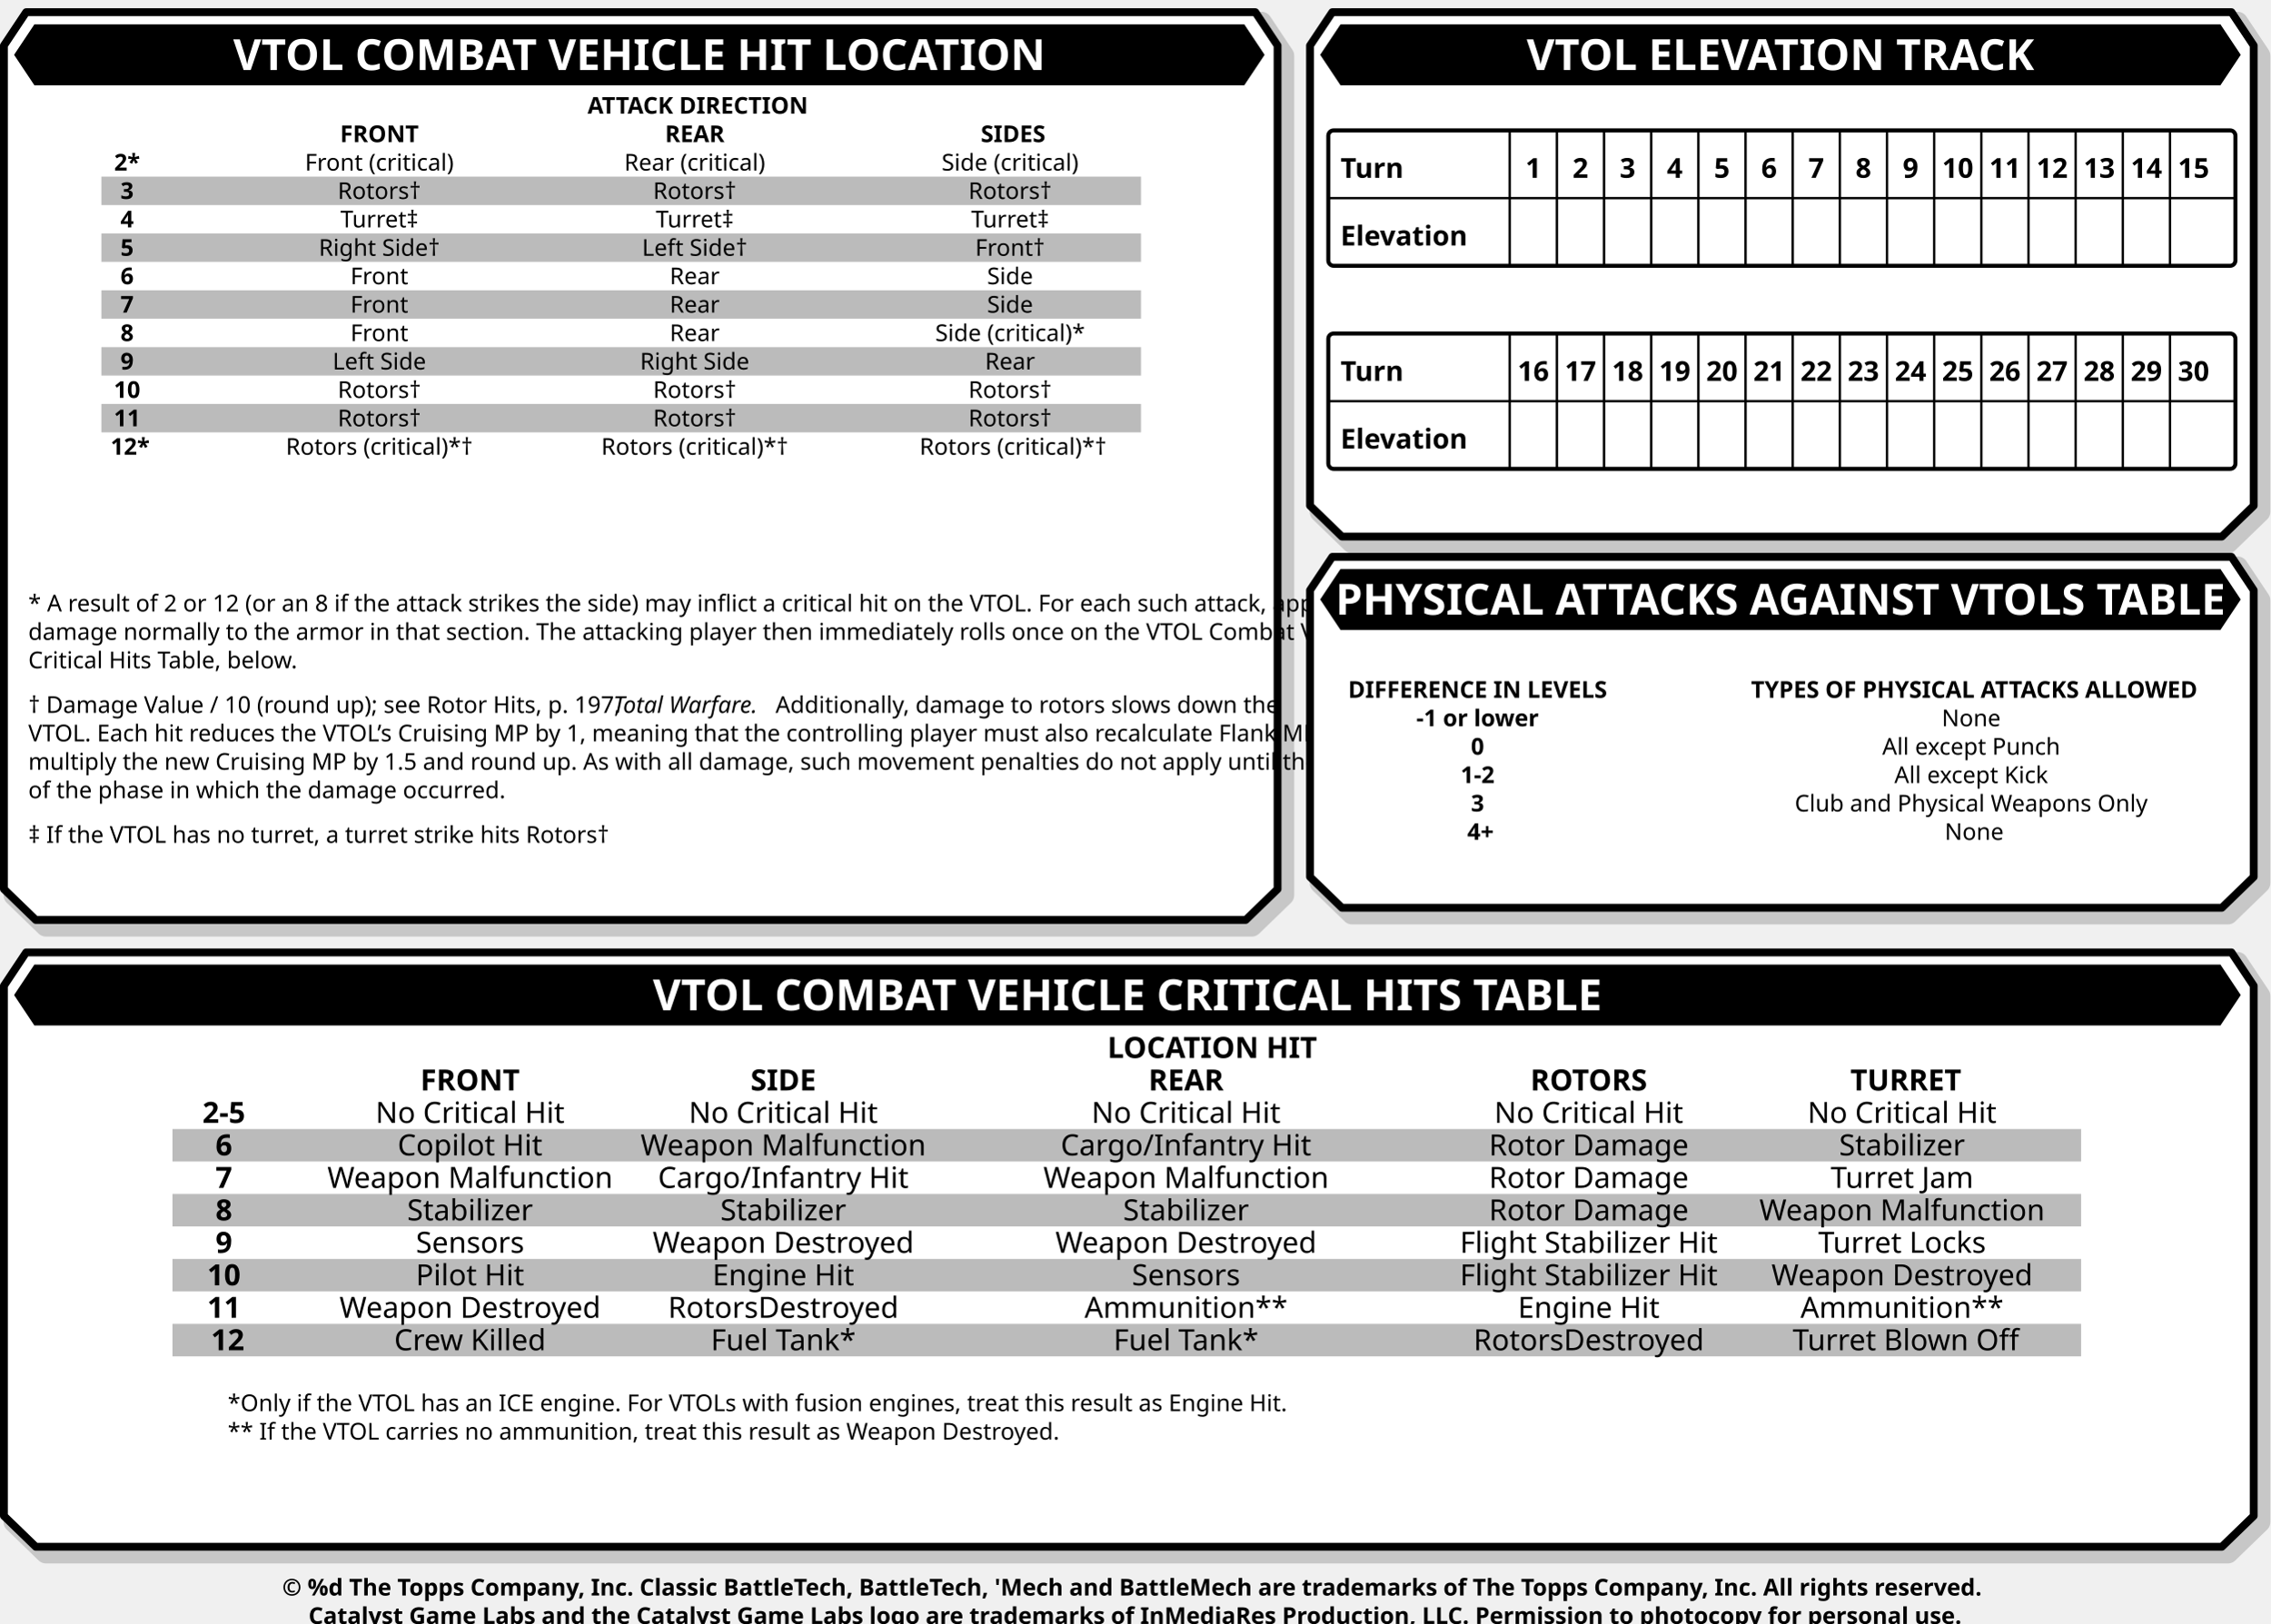
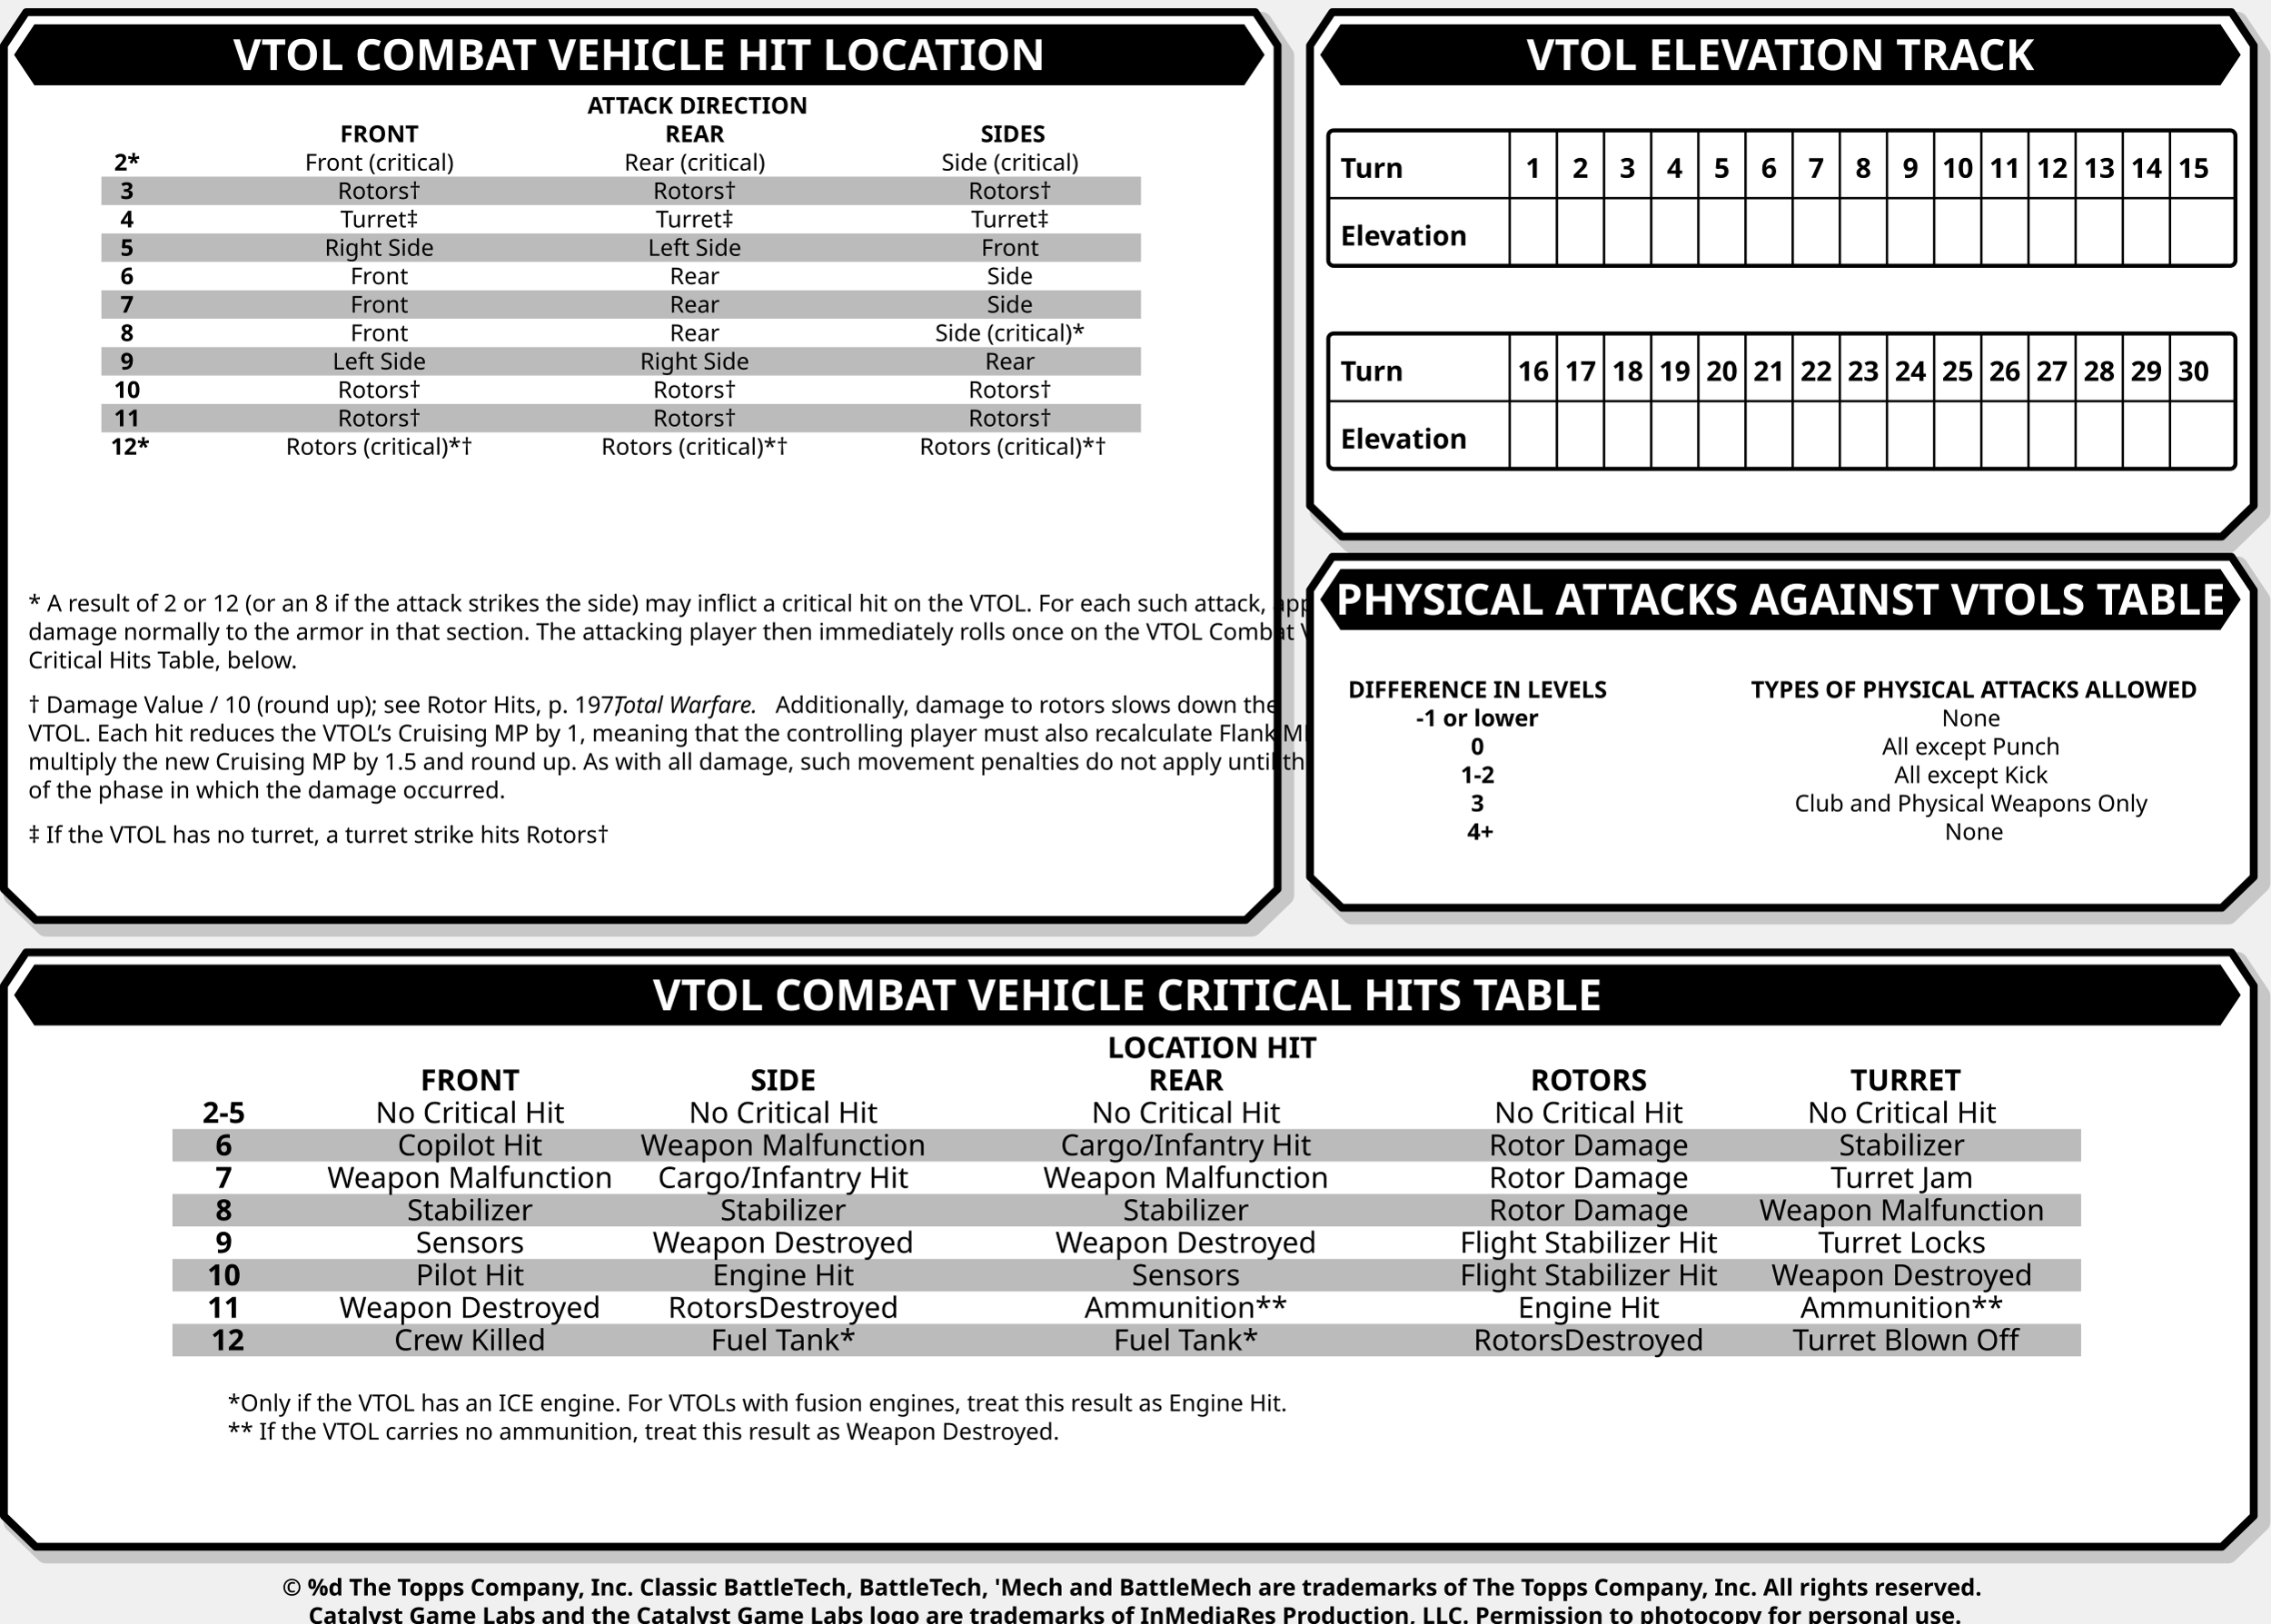
<svg xmlns="http://www.w3.org/2000/svg" contentScriptType="text/ecmascript" width="559.0" zoomAndPan="magnify" contentStyleType="text/css" height="400.0" preserveAspectRatio="xMidYMid meet" version="1.0" id="svg171">
  <defs id="defs171" />
  <g style="mml-color-elements:" id="rs_template">
    <text font-size="5.7px" transform="translate (279.5 400.0)" fill="#000000" text-anchor="middle" font-family="Eurostile" id="footer" font-weight="bold">
      <tspan lengthAdjust="spacingAndGlyphs" x="0.0" id="tspanCopyright" y="-7.000" textLength="531.050">© %d The Topps Company, Inc. Classic BattleTech, BattleTech, 'Mech and BattleMech are trademarks of The Topps Company, Inc. All rights reserved.</tspan>
      <tspan lengthAdjust="spacingAndGlyphs" x="0.0" y="0" textLength="503.100" id="tspan1">Catalyst Game Labs and the Catalyst Game Labs logo are trademarks of InMediaRes Production, LLC. Permission to photocopy for personal use.</tspan>
    </text>
    <g transform="translate(0.966,3)" id="g62">
      <g id="g4">
        <path fill="#ffffff" d="M 2.5,10.714 7.975,2.5 h 301.68 l 5.475,8.214 V 217.5 l -7.845,7.6 H 10.345 L 2.5,217.5 Z" stroke-width="5.2" stroke-linejoin="round" stroke="#c7c7c7" id="path1" />
        <path fill="#ffffff" d="M 0,8.214 5.475,0 h 302.68 l 5.475,8.214 V 216 l -7.845,7.6 H 7.845 L 0,216 Z" stroke-width="1.932" stroke-linejoin="round" stroke="#000000" id="path2" />
        <g transform="translate(2.5,3)" id="g3">
          <path fill="#000000" d="M 0,7.5 4.999,0 h 297.94 l 4.999,7.5 -4.999,7.5 H 4.999 Z" id="path3" />
          <text x="153.969" y="11.25" fill="#ffffff" text-anchor="middle" style="font-style:normal;font-weight:bold;font-size:10.6px;font-family:Eurostile" textLength="180.295" lengthAdjust="spacingAndGlyphs" id="text3">VTOL COMBAT VEHICLE HIT LOCATION</text>
        </g>
      </g>
      <g id="shade1" transform="translate(0,-3)" style="fill:#bbbbbb" class="tableshading">
        <rect id="rect155" width="256" height="7" x="24" y="43.5" />
        <rect id="rect156" width="256" height="7" x="24" y="57.5" />
        <rect id="rect157" width="256" height="7" x="24" y="71.5" />
        <rect id="rect158" width="256" height="7" x="24" y="85.5" />
        <rect id="rect159" width="256" height="7" x="24" y="99.5" />
      </g>
      <text fill="#000000" x="170.847" y="25" style="font-style:normal;font-weight:bold;font-size:5.7px;font-family:Eurostile" text-anchor="middle" id="text4">ATTACK DIRECTION</text>
      <g transform="translate(0,32)" id="g50">
        <text text-anchor="middle" style="font-style:normal;font-weight:bold;font-size:5.7px;font-family:Eurostile" id="text6">
          <tspan x="93.189" y="0" id="tspan4">FRONT</tspan>
          <tspan x="170.847" y="0" id="tspan5">REAR</tspan>
          <tspan x="248.504" y="0" id="tspan6">SIDES</tspan>
        </text>
        <text text-anchor="middle" style="font-style:normal;font-weight:bold;font-size:5.7px;font-family:Eurostile" id="text17">
          <tspan x="31.063" y="7" id="tspan7">2*</tspan>
          <tspan x="31.063" y="14" id="tspan8">3</tspan>
          <tspan x="31.063" y="21" id="tspan9">4</tspan>
          <tspan x="31.063" y="28" id="tspan10">5</tspan>
          <tspan x="31.063" y="35" id="tspan11">6</tspan>
          <tspan x="31.063" y="42" id="tspan12">7</tspan>
          <tspan x="31.063" y="49" id="tspan13">8</tspan>
          <tspan x="31.063" y="56" id="tspan14">9</tspan>
          <tspan x="31.063" y="63" id="tspan15">10</tspan>
          <tspan x="31.063" y="70" id="tspan16">11</tspan>
          <tspan x="31.063" y="77" id="tspan17">12*</tspan>
        </text>
        <text text-anchor="middle" style="font-style:normal;font-weight:normal;font-size:5.7px;font-family:Eurostile" id="text50">
          <tspan x="93.189" y="7" id="tspan18">Front (critical)</tspan>
          <tspan x="170.847" y="7" id="tspan19">Rear (critical)</tspan>
          <tspan x="248.504" y="7" id="tspan20">Side (critical)</tspan>
          <tspan x="93.189" y="14" id="tspan21">Rotors†</tspan>
          <tspan x="170.847" y="14" id="tspan22">Rotors†</tspan>
          <tspan x="248.504" y="14" id="tspan23">Rotors†</tspan>
          <tspan x="93.189" y="21" id="tspan24">Turret‡</tspan>
          <tspan x="170.847" y="21" id="tspan25">Turret‡</tspan>
          <tspan x="248.504" y="21" id="tspan26">Turret‡</tspan>
-           <tspan x="93.189" y="28" id="tspan27">Right Side†</tspan>
-           <tspan x="170.847" y="28" id="tspan28">Left Side†</tspan>
-           <tspan x="248.504" y="28" id="tspan29">Front†</tspan>
+           <tspan x="93.189" y="28" id="tspan27">Right Side</tspan>
+           <tspan x="170.847" y="28" id="tspan28">Left Side</tspan>
+           <tspan x="248.504" y="28" id="tspan29">Front</tspan>
          <tspan x="93.189" y="35" id="tspan30">Front</tspan>
          <tspan x="170.847" y="35" id="tspan31">Rear</tspan>
          <tspan x="248.504" y="35" id="tspan32">Side</tspan>
          <tspan x="93.189" y="42" id="tspan33">Front</tspan>
          <tspan x="170.847" y="42" id="tspan34">Rear</tspan>
          <tspan x="248.504" y="42" id="tspan35">Side</tspan>
          <tspan x="93.189" y="49" id="tspan36">Front</tspan>
          <tspan x="170.847" y="49" id="tspan37">Rear</tspan>
          <tspan x="248.504" y="49" id="tspan38">Side (critical)*</tspan>
          <tspan x="93.189" y="56" id="tspan39">Left Side</tspan>
          <tspan x="170.847" y="56" id="tspan40">Right Side</tspan>
          <tspan x="248.504" y="56" id="tspan41">Rear</tspan>
          <tspan x="93.189" y="63" id="tspan42">Rotors†</tspan>
          <tspan x="170.847" y="63" id="tspan43">Rotors†</tspan>
          <tspan x="248.504" y="63" id="tspan44">Rotors†</tspan>
          <tspan x="93.189" y="70" id="tspan45">Rotors†</tspan>
          <tspan x="170.847" y="70" id="tspan46">Rotors†</tspan>
          <tspan x="248.504" y="70" id="tspan47">Rotors†</tspan>
          <tspan x="93.189" y="77" id="tspan48">Rotors (critical)*†</tspan>
          <tspan x="170.847" y="77" id="tspan49">Rotors (critical)*†</tspan>
          <tspan x="248.504" y="77" id="tspan50">Rotors (critical)*†</tspan>
        </text>
      </g>
      <g transform="translate(0,140.6)" id="g61">
        <text x="6" y="7" fill="#000000" text-anchor="start" style="font-style:normal;font-weight:normal;font-size:5.7px;font-family:Eurostile" textLength="301.63" id="text51" lengthAdjust="spacing">* A result of 2 or 12 (or an 8 if the attack strikes the side) may inflict a critical hit on the VTOL. For each such attack, apply</text>
        <text x="6" y="14" fill="#000000" text-anchor="start" style="font-style:normal;font-weight:normal;font-size:5.7px;font-family:Eurostile" textLength="301.63" id="text52" lengthAdjust="spacing">damage normally to the armor in that section. The attacking player then immediately rolls once on the VTOL Combat Vehicle</text>
        <text fill="#000000" x="6" y="21" style="font-style:normal;font-weight:normal;font-size:5.7px;font-family:Eurostile" text-anchor="start" id="text53">Critical Hits Table, below.</text>
        <g transform="translate(0,4)" id="g59">
          <text x="6" y="28" fill="#000000" text-anchor="start" style="font-style:normal;font-weight:normal;font-size:5.7px;font-family:Eurostile" textLength="143" id="text54" lengthAdjust="spacing">† Damage Value / 10 (round up); see Rotor Hits, p. 197,</text>
          <text x="150" y="28" fill="#000000" text-anchor="start" style="font-style:italic;font-weight:normal;font-size:5.7px;font-family:Eurostile" textLength="37.32" id="text55" lengthAdjust="spacing">Total Warfare.</text>
          <text x="190" y="28" fill="#000000" text-anchor="start" style="font-style:normal;font-weight:normal;font-size:5.7px;font-family:Eurostile" textLength="117.32" id="text56" lengthAdjust="spacing">Additionally, damage to rotors slows down the</text>
          <text x="6" y="35" fill="#000000" text-anchor="start" style="font-style:normal;font-weight:normal;font-size:5.7px;font-family:Eurostile" textLength="301.63" id="text57" lengthAdjust="spacing">VTOL. Each hit reduces the VTOL’s Cruising MP by 1, meaning that the controlling player must also recalculate Flank MP;</text>
          <text x="6" y="42" fill="#000000" text-anchor="start" style="font-style:normal;font-weight:normal;font-size:5.7px;font-family:Eurostile" textLength="301.63" id="text58" lengthAdjust="spacing">multiply the new Cruising MP by 1.5 and round up. As with all damage, such movement penalties do not apply until the end</text>
          <text fill="#000000" x="6" y="49" style="font-style:normal;font-weight:normal;font-size:5.7px;font-family:Eurostile" text-anchor="start" id="text59">of the phase in which the damage occurred.</text>
        </g>
        <g transform="translate(0,8)" id="g60">
          <text x="6" y="56" fill="#000000" text-anchor="start" style="font-style:normal;font-weight:normal;font-size:5.7px;font-family:Eurostile" id="text60">‡ If the VTOL has no turret, a turret strike hits Rotors†</text>
        </g>
      </g>
    </g>
    <g transform="translate(322.596,3)" id="g99">
      <g id="g65">
        <path fill="#ffffff" d="M 2.5,10.714 7.975,2.5 h 220.42 l 5.475,8.214 V 123.06 l -7.845,7.6 H 10.345 L 2.5,123.06 Z" stroke-width="5.2" stroke-linejoin="round" stroke="#c7c7c7" id="path62" />
        <path fill="#ffffff" d="M 0,8.214 5.475,0 h 221.42 l 5.475,8.214 V 121.56 l -7.845,7.6 H 7.845 L 0,121.56 Z" stroke-width="1.932" stroke-linejoin="round" stroke="#000000" id="path63" />
        <g transform="translate(2.5,3)" id="g64">
          <path fill="#000000" d="M 0,7.5 4.999,0 h 216.68 l 4.999,7.5 -4.999,7.5 H 4.999 Z" id="path64" />
          <text x="113.339" y="11.25" fill="#ffffff" text-anchor="middle" style="font-style:normal;font-weight:bold;font-size:10.6px;font-family:Eurostile" textLength="115.026" lengthAdjust="spacingAndGlyphs" id="text64">VTOL ELEVATION TRACK</text>
        </g>
      </g>
      <path fill="none" d="m 4.5,30.431 c 0,-0.726 0.589,-1.315 1.315,-1.315 h 220.74 c 0.726,0 1.315,0.589 1.315,1.315 v 30.718 c 0,0.726 -0.589,1.315 -1.315,1.315 H 5.815 C 5.089,62.464 4.5,61.875 4.5,61.149 Z" stroke-width="1" stroke-linejoin="round" stroke="#000000" id="path65" />
      <path fill="none" stroke-width="0.58" d="M 4.5,45.79 H 227.87 M 49.174,29.116 V 62.464 M 60.787,29.116 V 62.464 M 72.4,29.116 V 62.464 M 84.013,29.116 V 62.464 M 95.626,29.116 v 33.348 m 11.613,-33.348 v 33.348 m 11.613,-33.348 v 33.348 m 11.613,-33.348 v 33.348 m 11.614,-33.348 v 33.348 m 11.613,-33.348 v 33.348 m 11.613,-33.348 v 33.348 m 11.613,-33.348 v 33.348 m 11.613,-33.348 v 33.348 m 11.613,-33.348 v 33.348 m 11.613,-33.348 v 33.348" stroke-linecap="round" stroke-linejoin="miter" stroke="#000000" id="path66" />
      <text fill="#000000" x="7.5" y="40.79" style="font-style:normal;font-weight:bold;font-size:6.76px;font-family:Eurostile" text-anchor="start" id="text66">Turn</text>
      <text fill="#000000" x="7.5" y="57.464" style="font-style:normal;font-weight:bold;font-size:6.76px;font-family:Eurostile" text-anchor="start" id="text67">Elevation</text>
      <text fill="#000000" x="54.981" y="40.79" style="font-style:normal;font-weight:bold;font-size:6.76px;font-family:Eurostile" text-anchor="middle" id="text68">1</text>
      <text fill="#000000" x="66.594" y="40.79" style="font-style:normal;font-weight:bold;font-size:6.76px;font-family:Eurostile" text-anchor="middle" id="text69">2</text>
      <text fill="#000000" x="78.207" y="40.79" style="font-style:normal;font-weight:bold;font-size:6.76px;font-family:Eurostile" text-anchor="middle" id="text70">3</text>
      <text fill="#000000" x="89.82" y="40.79" style="font-style:normal;font-weight:bold;font-size:6.76px;font-family:Eurostile" text-anchor="middle" id="text71">4</text>
      <text fill="#000000" x="101.433" y="40.79" style="font-style:normal;font-weight:bold;font-size:6.76px;font-family:Eurostile" text-anchor="middle" id="text72">5</text>
      <text fill="#000000" x="113.046" y="40.79" style="font-style:normal;font-weight:bold;font-size:6.76px;font-family:Eurostile" text-anchor="middle" id="text73">6</text>
      <text fill="#000000" x="124.659" y="40.79" style="font-style:normal;font-weight:bold;font-size:6.76px;font-family:Eurostile" text-anchor="middle" id="text74">7</text>
      <text fill="#000000" x="136.272" y="40.79" style="font-style:normal;font-weight:bold;font-size:6.76px;font-family:Eurostile" text-anchor="middle" id="text75">8</text>
      <text fill="#000000" x="147.885" y="40.79" style="font-style:normal;font-weight:bold;font-size:6.76px;font-family:Eurostile" text-anchor="middle" id="text76">9</text>
      <text fill="#000000" x="159.498" y="40.79" style="font-style:normal;font-weight:bold;font-size:6.76px;font-family:Eurostile" text-anchor="middle" id="text77">10</text>
      <text fill="#000000" x="171.111" y="40.79" style="font-style:normal;font-weight:bold;font-size:6.76px;font-family:Eurostile" text-anchor="middle" id="text78">11</text>
      <text fill="#000000" x="182.724" y="40.79" style="font-style:normal;font-weight:bold;font-size:6.76px;font-family:Eurostile" text-anchor="middle" id="text79">12</text>
      <text fill="#000000" x="194.337" y="40.79" style="font-style:normal;font-weight:bold;font-size:6.76px;font-family:Eurostile" text-anchor="middle" id="text80">13</text>
      <text fill="#000000" x="205.95" y="40.79" style="font-style:normal;font-weight:bold;font-size:6.76px;font-family:Eurostile" text-anchor="middle" id="text81">14</text>
      <text fill="#000000" x="217.563" y="40.79" style="font-style:normal;font-weight:bold;font-size:6.76px;font-family:Eurostile" text-anchor="middle" id="text82">15</text>
      <path fill="none" d="m 4.5,80.453 c 0,-0.726 0.589,-1.315 1.315,-1.315 h 220.74 c 0.726,0 1.315,0.589 1.315,1.315 v 30.718 c 0,0.726 -0.589,1.315 -1.315,1.315 H 5.815 c -0.726,0 -1.315,-0.589 -1.315,-1.315 z" stroke-width="1" stroke-linejoin="round" stroke="#000000" id="path82" />
      <path fill="none" stroke-width="0.58" d="M 4.5,95.812 H 227.87 M 49.174,79.138 v 33.348 M 60.787,79.138 v 33.348 M 72.4,79.138 v 33.348 M 84.013,79.138 v 33.348 M 95.626,79.138 v 33.348 m 11.613,-33.348 v 33.348 m 11.613,-33.348 v 33.348 m 11.613,-33.348 v 33.348 m 11.614,-33.348 v 33.348 m 11.613,-33.348 v 33.348 m 11.613,-33.348 v 33.348 m 11.613,-33.348 v 33.348 m 11.613,-33.348 v 33.348 m 11.613,-33.348 v 33.348 m 11.613,-33.348 v 33.348" stroke-linecap="round" stroke-linejoin="miter" stroke="#000000" id="path83" />
      <text fill="#000000" x="7.5" y="90.812" style="font-style:normal;font-weight:bold;font-size:6.76px;font-family:Eurostile" text-anchor="start" id="text83">Turn</text>
      <text fill="#000000" x="7.5" y="107.486" style="font-style:normal;font-weight:bold;font-size:6.76px;font-family:Eurostile" text-anchor="start" id="text84">Elevation</text>
      <text fill="#000000" x="54.981" y="90.812" style="font-style:normal;font-weight:bold;font-size:6.76px;font-family:Eurostile" text-anchor="middle" id="text85">16</text>
      <text fill="#000000" x="66.594" y="90.812" style="font-style:normal;font-weight:bold;font-size:6.76px;font-family:Eurostile" text-anchor="middle" id="text86">17</text>
      <text fill="#000000" x="78.207" y="90.812" style="font-style:normal;font-weight:bold;font-size:6.76px;font-family:Eurostile" text-anchor="middle" id="text87">18</text>
      <text fill="#000000" x="89.82" y="90.812" style="font-style:normal;font-weight:bold;font-size:6.76px;font-family:Eurostile" text-anchor="middle" id="text88">19</text>
      <text fill="#000000" x="101.433" y="90.812" style="font-style:normal;font-weight:bold;font-size:6.76px;font-family:Eurostile" text-anchor="middle" id="text89">20</text>
      <text fill="#000000" x="113.046" y="90.812" style="font-style:normal;font-weight:bold;font-size:6.76px;font-family:Eurostile" text-anchor="middle" id="text90">21</text>
      <text fill="#000000" x="124.659" y="90.812" style="font-style:normal;font-weight:bold;font-size:6.76px;font-family:Eurostile" text-anchor="middle" id="text91">22</text>
      <text fill="#000000" x="136.272" y="90.812" style="font-style:normal;font-weight:bold;font-size:6.76px;font-family:Eurostile" text-anchor="middle" id="text92">23</text>
      <text fill="#000000" x="147.885" y="90.812" style="font-style:normal;font-weight:bold;font-size:6.76px;font-family:Eurostile" text-anchor="middle" id="text93">24</text>
      <text fill="#000000" x="159.498" y="90.812" style="font-style:normal;font-weight:bold;font-size:6.76px;font-family:Eurostile" text-anchor="middle" id="text94">25</text>
      <text fill="#000000" x="171.111" y="90.812" style="font-style:normal;font-weight:bold;font-size:6.76px;font-family:Eurostile" text-anchor="middle" id="text95">26</text>
      <text fill="#000000" x="182.724" y="90.812" style="font-style:normal;font-weight:bold;font-size:6.76px;font-family:Eurostile" text-anchor="middle" id="text96">27</text>
      <text fill="#000000" x="194.337" y="90.812" style="font-style:normal;font-weight:bold;font-size:6.76px;font-family:Eurostile" text-anchor="middle" id="text97">28</text>
      <text fill="#000000" x="205.95" y="90.812" style="font-style:normal;font-weight:bold;font-size:6.76px;font-family:Eurostile" text-anchor="middle" id="text98">29</text>
      <text fill="#000000" x="217.563" y="90.812" style="font-style:normal;font-weight:bold;font-size:6.76px;font-family:Eurostile" text-anchor="middle" id="text99">30</text>
    </g>
    <g transform="translate(322.596,137.16)" id="g114">
      <g id="g102">
        <path fill="#ffffff" d="M 2.5,10.714 7.975,2.5 h 220.42 l 5.475,8.214 V 80.34 l -7.845,7.6 H 10.345 L 2.5,80.34 Z" stroke-width="5.2" stroke-linejoin="round" stroke="#c7c7c7" id="path99" />
        <path fill="#ffffff" d="M 0,8.214 5.475,0 h 221.42 l 5.475,8.214 V 78.84 l -7.845,7.6 H 7.845 L 0,78.84 Z" stroke-width="1.932" stroke-linejoin="round" stroke="#000000" id="path100" />
        <g transform="translate(2.5,3)" id="g101">
          <path fill="#000000" d="M 0,7.5 4.999,0 h 216.68 l 4.999,7.5 -4.999,7.5 H 4.999 Z" id="path101" />
          <text x="113.339" y="11.25" fill="#ffffff" text-anchor="middle" style="font-style:normal;font-weight:bold;font-size:10.6px;font-family:Eurostile" textLength="196.076" lengthAdjust="spacingAndGlyphs" id="text101">PHYSICAL ATTACKS AGAINST VTOLS TABLE</text>
        </g>
      </g>
      <g transform="translate(3,34.72)" id="g113">
        <text text-anchor="middle" style="font-style:normal;font-weight:bold;font-size:5.7px;font-family:Eurostile" id="text102">
          <tspan x="160.559" y="0" id="tspan102">TYPES OF PHYSICAL ATTACKS ALLOWED</tspan>
        </text>
        <text text-anchor="middle" style="font-style:normal;font-weight:bold;font-size:5.7px;font-family:Eurostile" id="text108">
          <tspan x="38.993" y="0" id="tspan103">DIFFERENCE IN LEVELS</tspan>
          <tspan x="38.993" y="7" id="tspan104">-1 or lower</tspan>
          <tspan x="38.993" y="14" id="tspan105">0</tspan>
          <tspan x="38.993" y="21" id="tspan106">1-2</tspan>
          <tspan x="38.993" y="28" id="tspan107">3</tspan>
          <tspan x="38.993" y="35" id="tspan108">4+</tspan>
        </text>
        <text text-anchor="middle" style="font-style:normal;font-weight:normal;font-size:5.7px;font-family:Eurostile" id="text113">
          <tspan x="160.559" y="7" id="tspan109">None</tspan>
          <tspan x="160.559" y="14" id="tspan110">All except Punch</tspan>
          <tspan x="160.559" y="21" id="tspan111">All except Kick</tspan>
          <tspan x="160.559" y="28" id="tspan112">Club and Physical Weapons Only</tspan>
          <tspan x="160.559" y="35" id="tspan113">None</tspan>
        </text>
      </g>
    </g>
    <g transform="translate(0.966,234.6)" id="g171">
      <g id="g117">
        <path fill="#ffffff" d="M 2.5,10.714 7.975,2.5 h 542.05 l 5.475,8.214 V 140.3 l -7.845,7.6 H 10.345 L 2.5,140.3 Z" stroke-width="5.2" stroke-linejoin="round" stroke="#c7c7c7" id="path114" />
        <path fill="#ffffff" d="M 0,8.214 5.475,0 h 543.05 L 554,8.214 V 138.8 l -7.845,7.6 H 7.845 L 0,138.8 Z" stroke-width="1.932" stroke-linejoin="round" stroke="#000000" id="path115" />
        <g transform="translate(2.5,3)" id="g116">
          <path fill="#000000" d="M 0,7.5 4.999,0 h 538.31 l 4.999,7.5 -4.999,7.5 H 4.999 Z" id="path116" />
          <text x="274.154" y="11.25" fill="#ffffff" text-anchor="middle" style="font-style:normal;font-weight:bold;font-size:10.6px;font-family:Eurostile" textLength="213.815" lengthAdjust="spacingAndGlyphs" id="text116">VTOL COMBAT VEHICLE CRITICAL HITS TABLE</text>
        </g>
      </g>
      <g id="shade2" transform="translate(-5.5,-219.5)" style="fill:#bbbbbb" class="tableshading">
        <rect id="rect160" width="470" height="8" x="47" y="263" />
        <rect id="rect161" width="470" height="8" x="47" y="279" />
        <rect id="rect162" width="470" height="8" x="47" y="295" />
        <rect id="rect163" width="470" height="8" x="47" y="311" />
      </g>
      <text fill="#000000" x="297.54" y="26" style="font-style:normal;font-weight:bold;font-size:7.2px;font-family:Eurostile" text-anchor="middle" id="text117">LOCATION HIT</text>
      <g transform="translate(0,34)" id="g169">
        <text text-anchor="middle" style="font-style:normal;font-weight:bold;font-size:7.2px;font-family:Eurostile" id="text121">
          <tspan x="115.71" y="0" id="tspan117">FRONT</tspan>
          <tspan x="192.85" y="0" id="tspan118">SIDE</tspan>
          <tspan x="292.03" y="0" id="tspan119">REAR</tspan>
          <tspan x="391.21" y="0" id="tspan120">ROTORS</tspan>
          <tspan x="468.35" y="0" id="tspan121">TURRET</tspan>
        </text>
        <text text-anchor="middle" style="font-style:normal;font-weight:bold;font-size:7.2px;font-family:Eurostile" id="text129">
          <tspan x="55.1" y="8" id="tspan122">2-5</tspan>
          <tspan x="55.1" y="16" id="tspan123">6</tspan>
          <tspan x="55.1" y="24" id="tspan124">7</tspan>
          <tspan x="55.1" y="32" id="tspan125">8</tspan>
          <tspan x="55.1" y="40" id="tspan126">9</tspan>
          <tspan x="55.1" y="48" id="tspan127">10</tspan>
          <tspan x="55.1" y="56" id="tspan128">11</tspan>
          <tspan x="55.1" y="64" id="tspan129">12</tspan>
        </text>
        <text text-anchor="middle" style="font-style:normal;font-weight:normal;font-size:7.2px;font-family:Eurostile" id="text169">
          <tspan x="115.71" y="8" id="tspan130">No Critical Hit</tspan>
          <tspan x="192.85" y="8" id="tspan131">No Critical Hit</tspan>
          <tspan x="292.03" y="8" id="tspan132">No Critical Hit</tspan>
          <tspan x="391.21" y="8" id="tspan133">No Critical Hit</tspan>
          <tspan x="468.35" y="8" id="tspan134">No Critical Hit</tspan>
          <tspan x="115.71" y="16" id="tspan135">Copilot Hit</tspan>
          <tspan x="192.85" y="16" id="tspan136">Weapon Malfunction</tspan>
          <tspan x="292.03" y="16" id="tspan137">Cargo/Infantry Hit</tspan>
          <tspan x="391.21" y="16" id="tspan138">Rotor Damage</tspan>
          <tspan x="468.35" y="16" id="tspan139">Stabilizer</tspan>
          <tspan x="115.71" y="24" id="tspan140">Weapon Malfunction</tspan>
          <tspan x="192.85" y="24" id="tspan141">Cargo/Infantry Hit</tspan>
          <tspan x="292.03" y="24" id="tspan142">Weapon Malfunction</tspan>
          <tspan x="391.21" y="24" id="tspan143">Rotor Damage</tspan>
          <tspan x="468.35" y="24" id="tspan144">Turret Jam</tspan>
          <tspan x="115.71" y="32" id="tspan145">Stabilizer</tspan>
          <tspan x="192.85" y="32" id="tspan146">Stabilizer</tspan>
          <tspan x="292.03" y="32" id="tspan147">Stabilizer</tspan>
          <tspan x="391.21" y="32" id="tspan148">Rotor Damage</tspan>
          <tspan x="468.35" y="32" id="tspan149">Weapon Malfunction</tspan>
          <tspan x="115.71" y="40" id="tspan150">Sensors</tspan>
          <tspan x="192.85" y="40" id="tspan151">Weapon Destroyed</tspan>
          <tspan x="292.03" y="40" id="tspan152">Weapon Destroyed</tspan>
          <tspan x="391.21" y="40" id="tspan153">Flight Stabilizer Hit</tspan>
          <tspan x="468.35" y="40" id="tspan154">Turret Locks</tspan>
          <tspan x="115.71" y="48" id="tspan155">Pilot Hit</tspan>
          <tspan x="192.85" y="48" id="tspan156">Engine Hit</tspan>
          <tspan x="292.03" y="48" id="tspan157">Sensors</tspan>
          <tspan x="391.21" y="48" id="tspan158">Flight Stabilizer Hit</tspan>
          <tspan x="468.35" y="48" id="tspan159">Weapon Destroyed</tspan>
          <tspan x="115.71" y="56" id="tspan160">Weapon Destroyed</tspan>
          <tspan x="192.85" y="56" id="tspan161">RotorsDestroyed</tspan>
          <tspan x="292.03" y="56" id="tspan162">Ammunition**</tspan>
          <tspan x="391.21" y="56" id="tspan163">Engine Hit</tspan>
          <tspan x="468.35" y="56" id="tspan164">Ammunition**</tspan>
          <tspan x="115.71" y="64" id="tspan165">Crew Killed</tspan>
          <tspan x="192.85" y="64" id="tspan166">Fuel Tank*</tspan>
          <tspan x="292.03" y="64" id="tspan167">Fuel Tank*</tspan>
          <tspan x="391.21" y="64" id="tspan168">RotorsDestroyed</tspan>
          <tspan x="468.35" y="64" id="tspan169">Turret Blown Off</tspan>
        </text>
      </g>
      <text fill="#000000" x="55.1" y="113" style="font-style:normal;font-weight:normal;font-size:5.7px;font-family:Eurostile" text-anchor="start" id="text170">*Only if the VTOL has an ICE engine. For VTOLs with fusion engines, treat this result as Engine Hit.</text>
      <text fill="#000000" x="55.1" y="120" style="font-style:normal;font-weight:normal;font-size:5.7px;font-family:Eurostile" text-anchor="start" id="text171">** If the VTOL carries no ammunition, treat this result as Weapon Destroyed.</text>
    </g>
    <g id="tableshading" />
  </g>
</svg>
